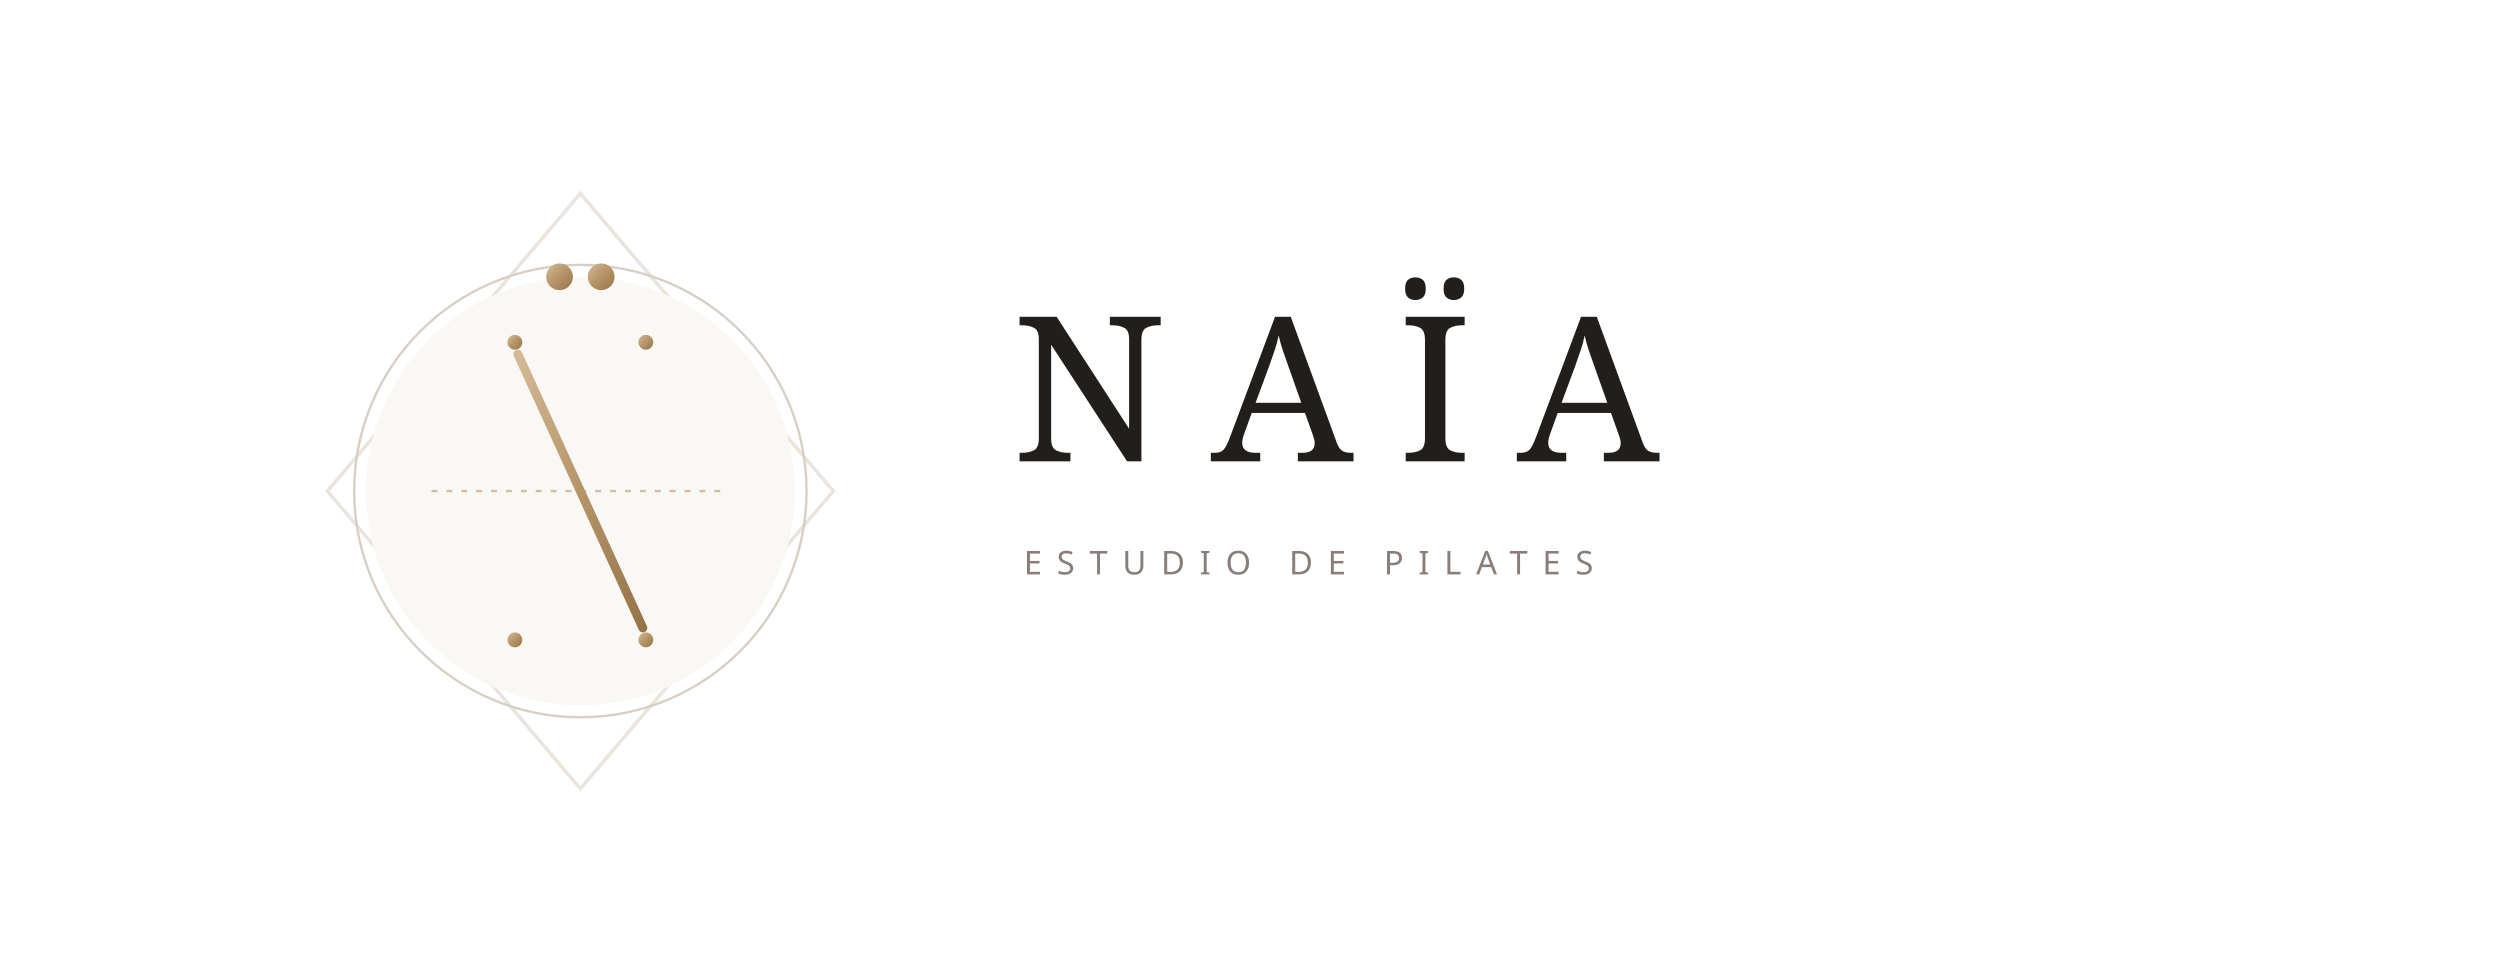
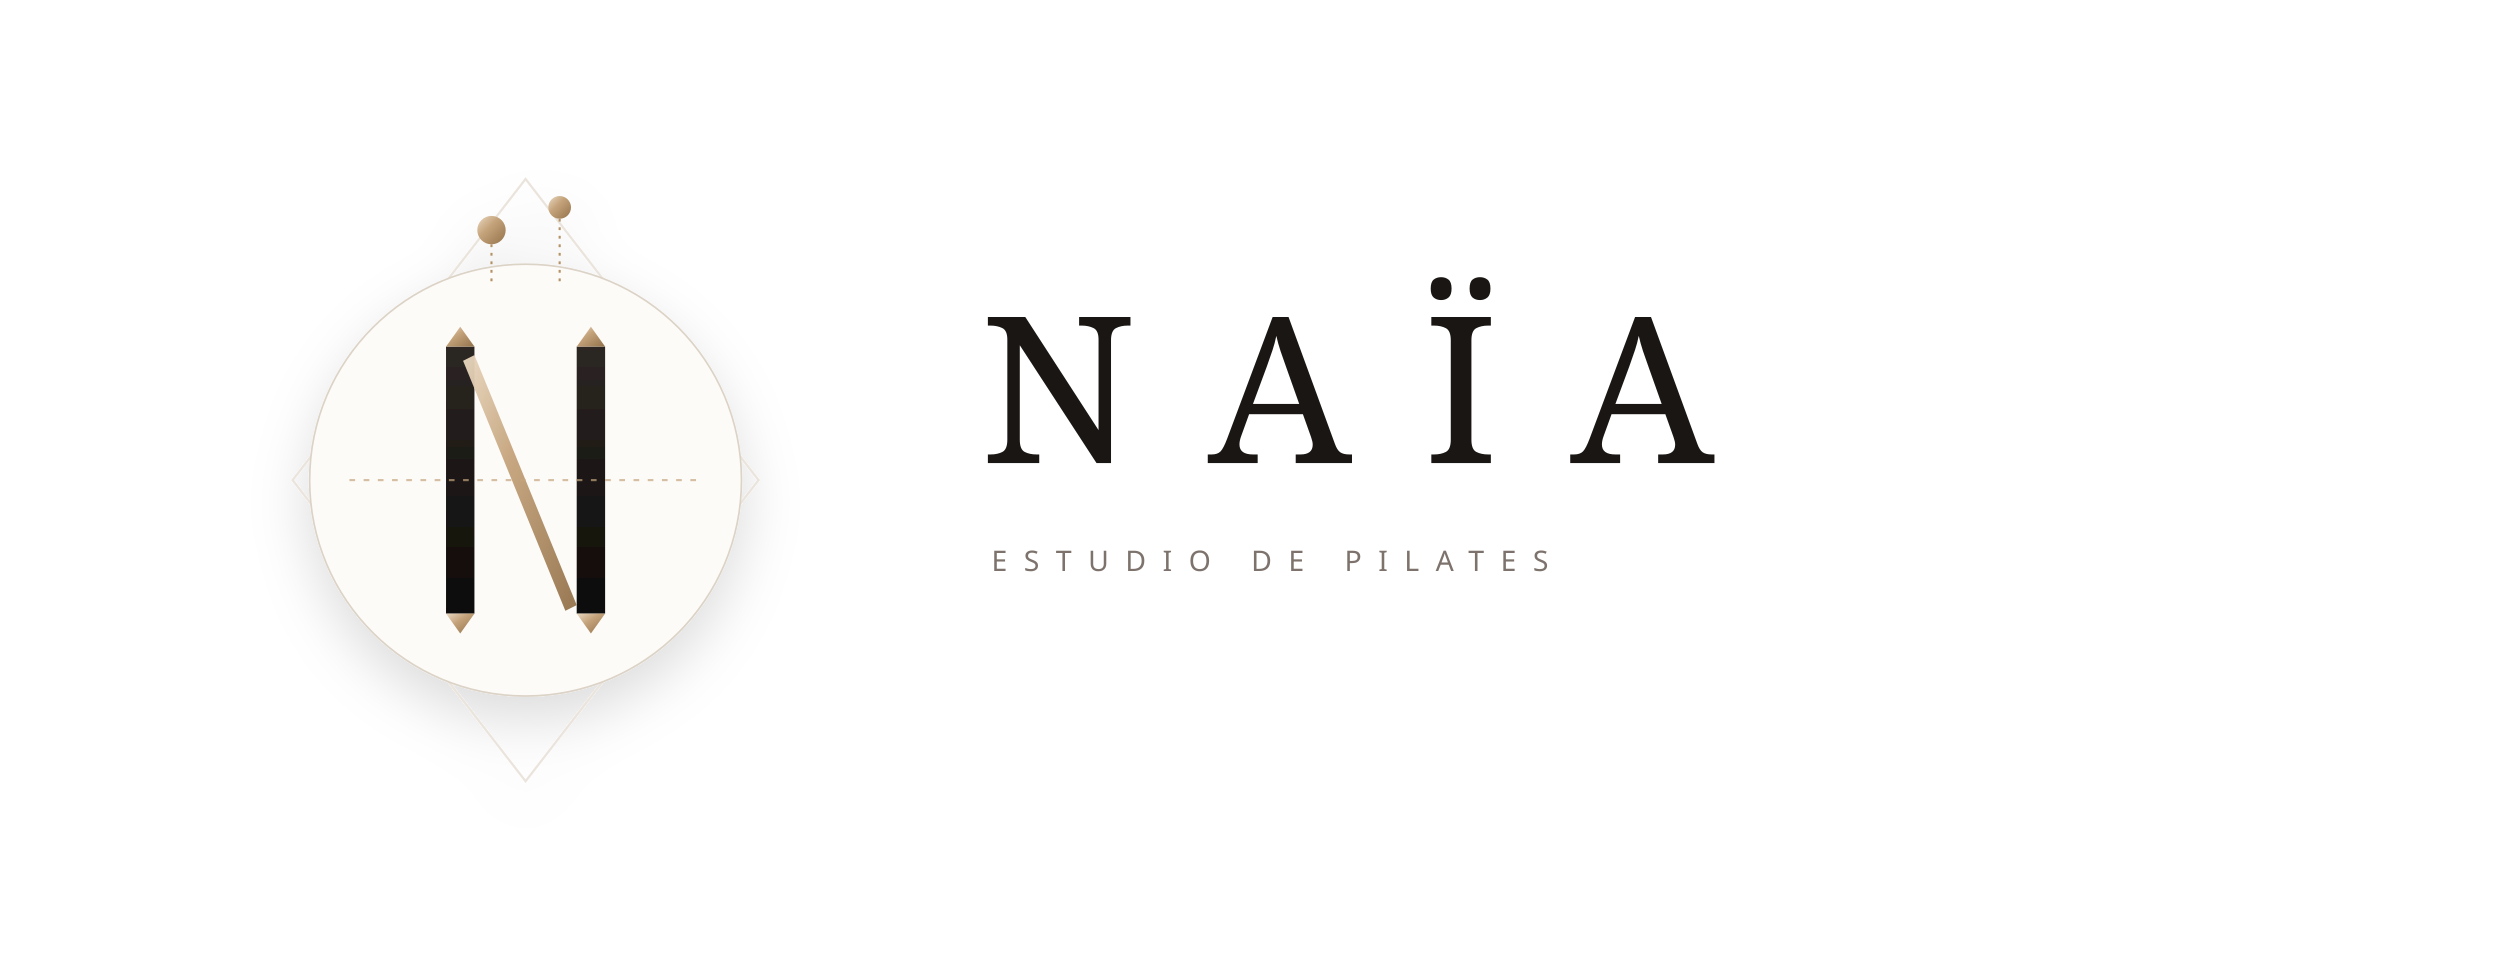
- <svg xmlns="http://www.w3.org/2000/svg" viewBox="0 0 840 320" width="100%" height="100%">
+ <svg xmlns="http://www.w3.org/2000/svg" viewBox="0 0 880 340" width="100%" height="100%">
  <defs>
-     <linearGradient id="bronzeGradEs" x1="0%" y1="0%" x2="100%" y2="100%">
-       <stop offset="0%" stop-color="#D4BA97" />
-       <stop offset="45%" stop-color="#B8976C" />
-       <stop offset="100%" stop-color="#967448" />
+     <linearGradient id="monolithObsidianEs" x1="0%" y1="0%" x2="0%" y2="100%">
+       <stop offset="0%" stop-color="#2D2724" />
+       <stop offset="50%" stop-color="#1B1715" />
+       <stop offset="100%" stop-color="#0E0C0B" />
    </linearGradient>
-     <linearGradient id="espressoGradEs" x1="0%" y1="0%" x2="0%" y2="100%">
-       <stop offset="0%" stop-color="#2B2523" />
-       <stop offset="100%" stop-color="#1A1615" />
+     <linearGradient id="champagneSpecularEs" x1="0%" y1="0%" x2="100%" y2="100%">
+       <stop offset="0%" stop-color="#EAD9C2" />
+       <stop offset="40%" stop-color="#C5A47C" />
+       <stop offset="100%" stop-color="#93724B" />
    </linearGradient>
+     <filter id="monolithShadowEs" x="-20%" y="-20%" width="140%" height="140%">
+       <feDropShadow dx="0" dy="8" stdDeviation="10" flood-color="#0E0C0B" flood-opacity="0.14" />
+     </filter>
  </defs>
  <style>
-     .arch-title-es {
-       font-family: 'Bodoni MT', 'Didot', 'Cinzel', 'Playfair Display', serif;
-       font-size: 68px;
+     .monolith-title-es {
+       font-family: 'Bodoni MT', 'Didot', 'Playfair Display', serif;
+       font-size: 72px;
+       font-weight: 400;
+       letter-spacing: 0.35em;
+       fill: #1A1614;
+     }
+     .monolith-sub-es {
+       font-family: 'Futura', 'Century Gothic', 'Montserrat', sans-serif;
+       font-size: 10px;
      font-weight: 500;
-       letter-spacing: 0.22em;
-       fill: #221E1C;
-     }
-     .arch-subtitle-es {
-       font-family: 'Futura', 'Century Gothic', 'Montserrat', sans-serif;
-       font-size: 11px;
-       font-weight: 500;
-       letter-spacing: 0.45em;
-       fill: #8A7E78;
-     }
-     .diaeresis-dot-es {
-       fill: url(#bronzeGradEs);
+       letter-spacing: 0.58em;
+       fill: #7D736C;
    }
  </style>
-   <rect width="840" height="320" fill="transparent" />
-   <g transform="translate(50, 40)">
-     <g id="arch-icon-es" transform="translate(45, 15)">
-       <polygon points="100,10 185,110 100,210 15,110" fill="none" stroke="#EAE4DC" stroke-width="1.2" />
-       <circle cx="100" cy="110" r="76" fill="none" stroke="#D8CFC4" stroke-width="0.8" />
-       <circle cx="100" cy="110" r="72" fill="#FAF8F5" />
-       <line x1="78" y1="62" x2="78" y2="158" stroke="url(#espressoGradEs)" stroke-width="4.5" stroke-linecap="round" />
-       <circle cx="78" cy="60" r="2.5" fill="url(#bronzeGradEs)" />
-       <circle cx="78" cy="160" r="2.5" fill="url(#bronzeGradEs)" />
-       <path d="M 79 64 L 121 156" stroke="url(#bronzeGradEs)" stroke-width="3" stroke-linecap="round" />
-       <line x1="122" y1="62" x2="122" y2="158" stroke="url(#espressoGradEs)" stroke-width="4.5" stroke-linecap="round" />
-       <circle cx="122" cy="60" r="2.5" fill="url(#bronzeGradEs)" />
-       <circle cx="122" cy="160" r="2.5" fill="url(#bronzeGradEs)" />
-       <circle cx="93" cy="38" r="4.5" class="diaeresis-dot-es" />
-       <circle cx="107" cy="38" r="4.5" class="diaeresis-dot-es" />
-       <line x1="50" y1="110" x2="150" y2="110" stroke="#B8976C" stroke-width="0.8" stroke-dasharray="2 3" opacity="0.6" />
+   <rect width="880" height="340" fill="transparent" />
+   <g transform="translate(50, 45)">
+     <g id="monolith-sculpture-es" transform="translate(35, 12)" filter="url(#monolithShadowEs)">
+       <polygon points="100,6 182,112 100,218 18,112" fill="none" stroke="#EAE4DC" stroke-width="0.8" />
+       <circle cx="100" cy="112" r="76" fill="#FDFBF8" stroke="#DCD3C7" stroke-width="0.6" />
+       <path d="M 72 65 L 82 65 L 82 159 L 72 159 Z" fill="url(#monolithObsidianEs)" />
+       <polygon points="72,65 82,65 77,58" fill="url(#champagneSpecularEs)" />
+       <polygon points="72,159 82,159 77,166" fill="url(#champagneSpecularEs)" />
+       <path d="M 118 65 L 128 65 L 128 159 L 118 159 Z" fill="url(#monolithObsidianEs)" />
+       <polygon points="118,65 128,65 123,58" fill="url(#champagneSpecularEs)" />
+       <polygon points="118,159 128,159 123,166" fill="url(#champagneSpecularEs)" />
+       <path d="M 82 68 L 118 156 L 114 158 L 78 70 Z" fill="url(#champagneSpecularEs)" opacity="0.95" />
+       <line x1="88" y1="42" x2="88" y2="28" stroke="#B39266" stroke-width="0.75" stroke-dasharray="1 2" />
+       <circle cx="88" cy="24" r="5" fill="url(#champagneSpecularEs)" />
+       <line x1="112" y1="42" x2="112" y2="20" stroke="#B39266" stroke-width="0.75" stroke-dasharray="1 2" />
+       <circle cx="112" cy="16" r="4" fill="url(#champagneSpecularEs)" />
+       <line x1="38" y1="112" x2="162" y2="112" stroke="#C5A47C" stroke-width="0.75" stroke-dasharray="2 3" opacity="0.7" />
    </g>
-     <g transform="translate(290, 115)">
-       <text x="0" y="0" class="arch-title-es">NAÏA</text>
-       <text x="4" y="38" class="arch-subtitle-es">ESTUDIO DE PILATES</text>
-       <line x1="4" y1="16" x2="350" y2="16" stroke="url(#bronzeGradEs)" stroke-width="1.2" />
+     <g transform="translate(295, 118)">
+       <text x="0" y="0" class="monolith-title-es">NAÏA</text>
+       <text x="4" y="38" class="monolith-sub-es">ESTUDIO DE PILATES</text>
+       <line x1="4" y1="14" x2="385" y2="14" stroke="url(#champagneSpecularEs)" stroke-width="1.2" />
    </g>
  </g>
</svg>
